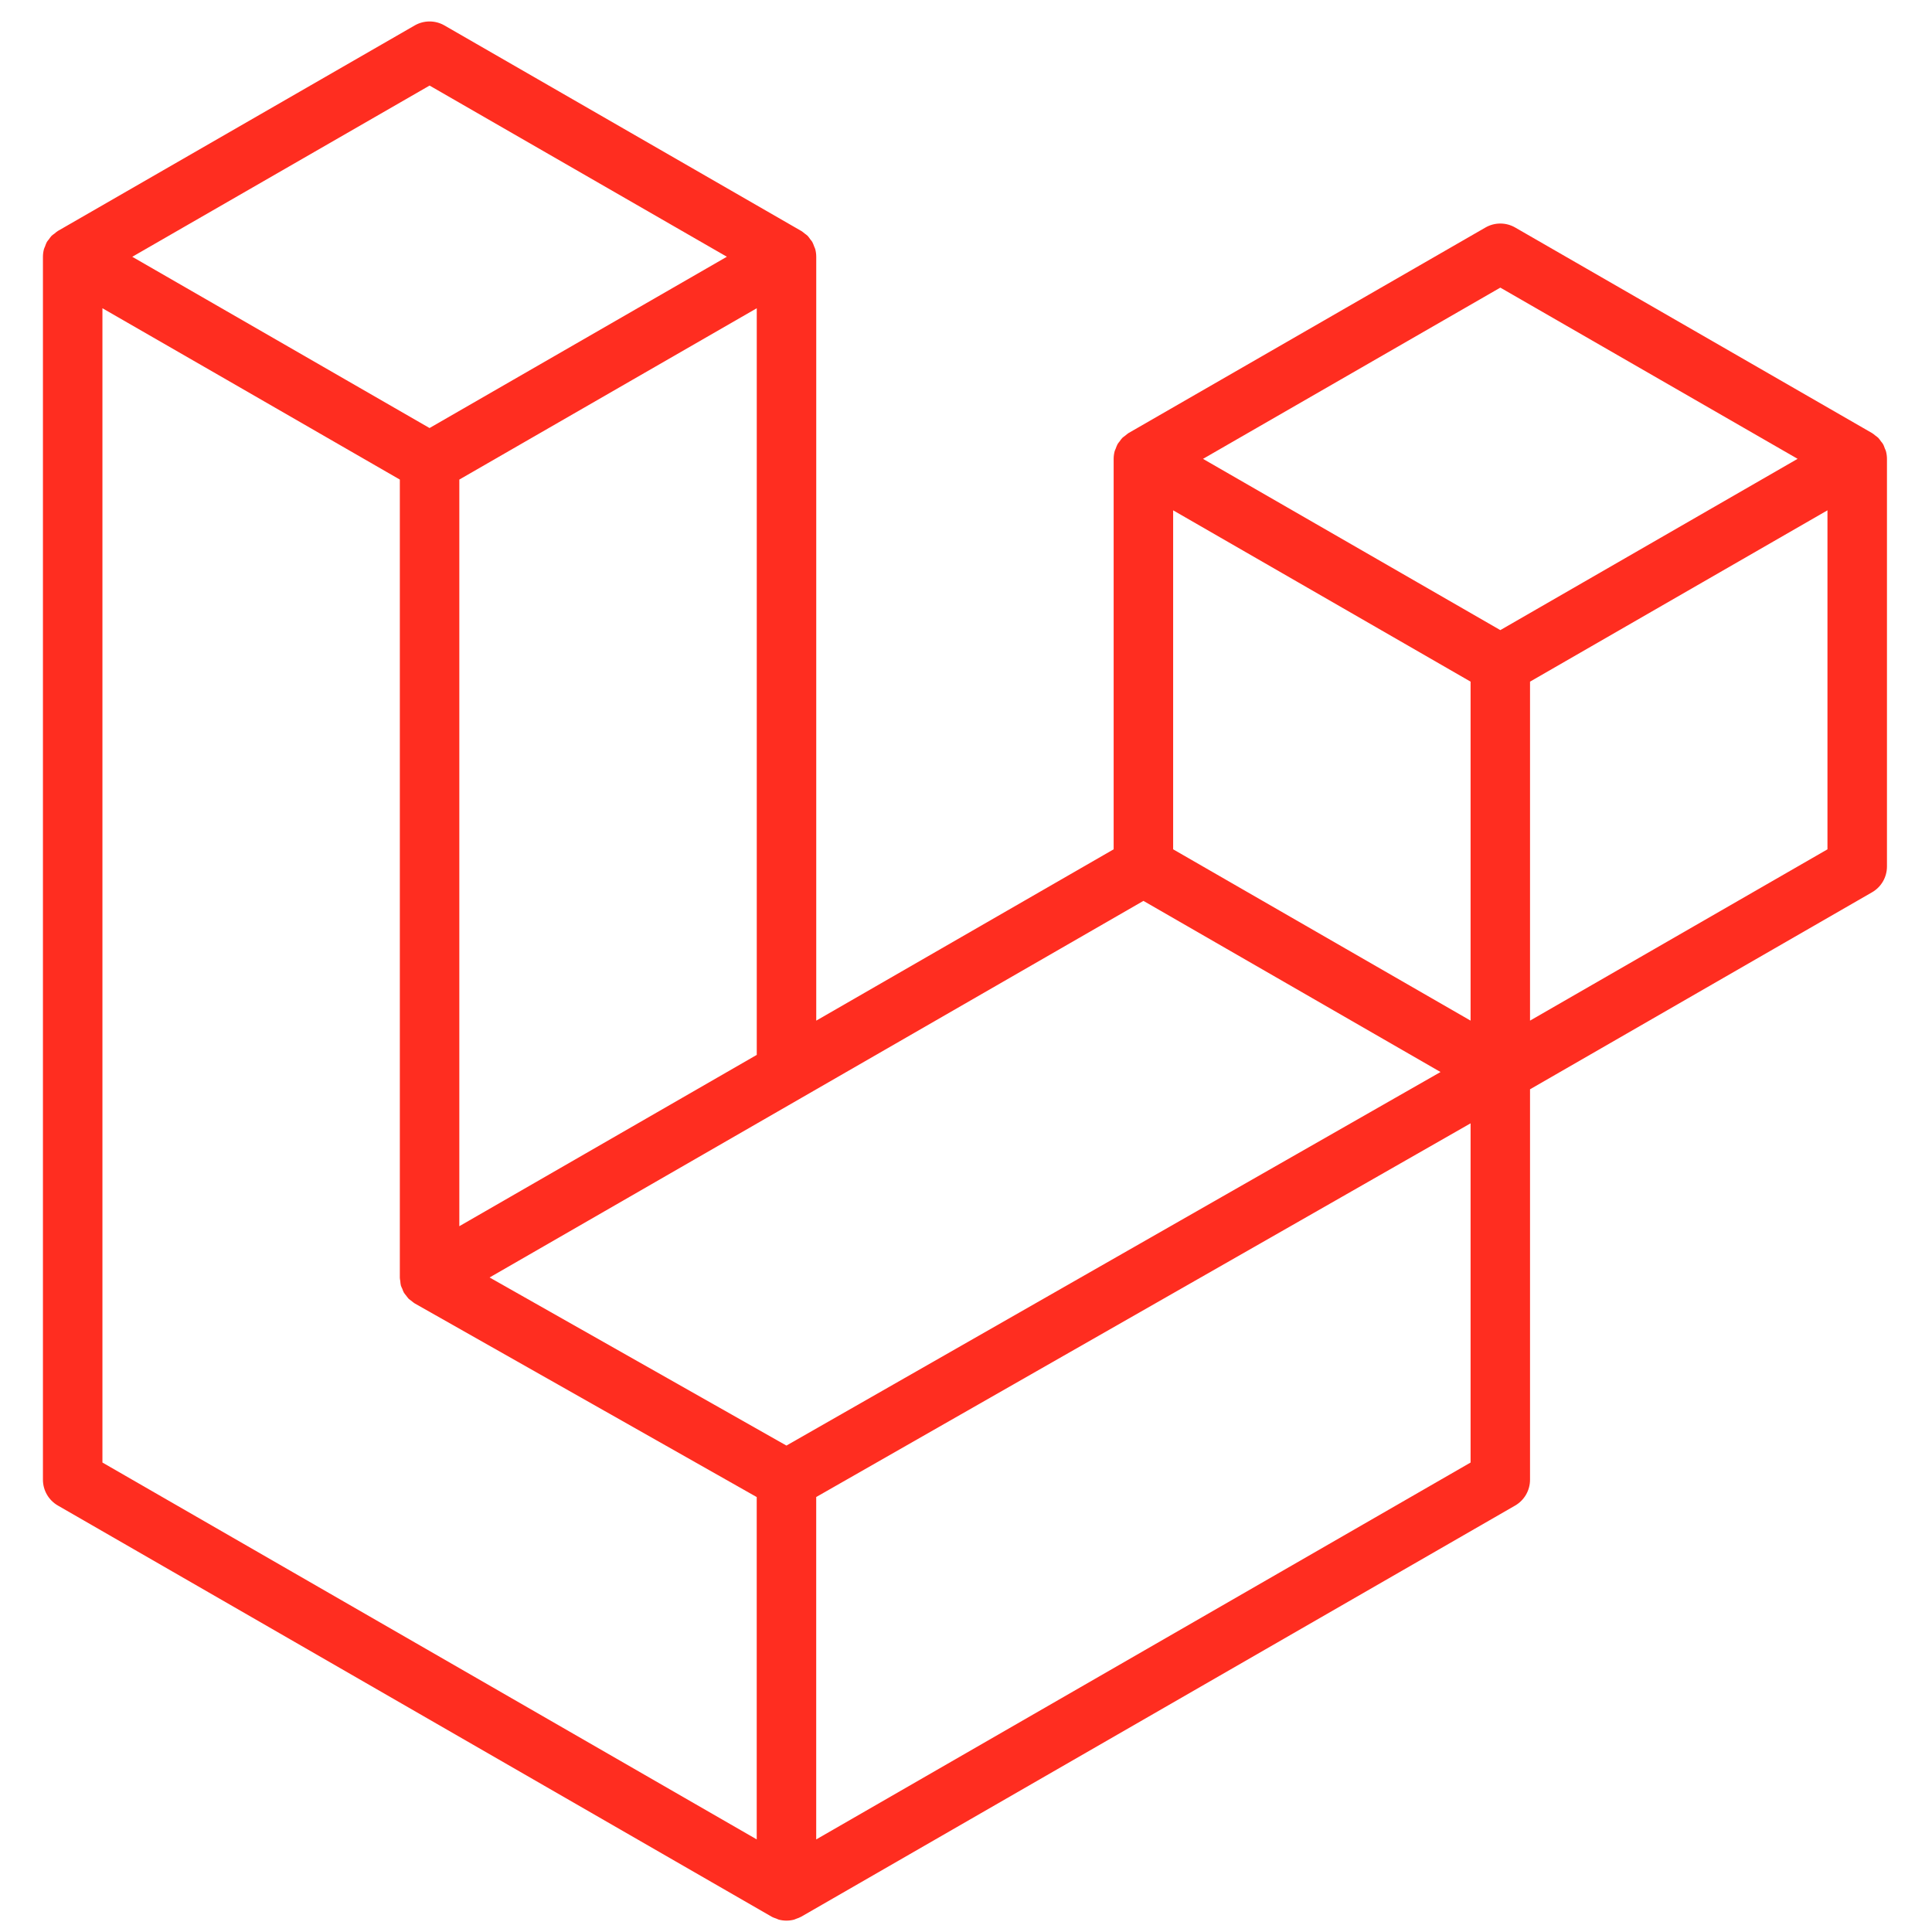
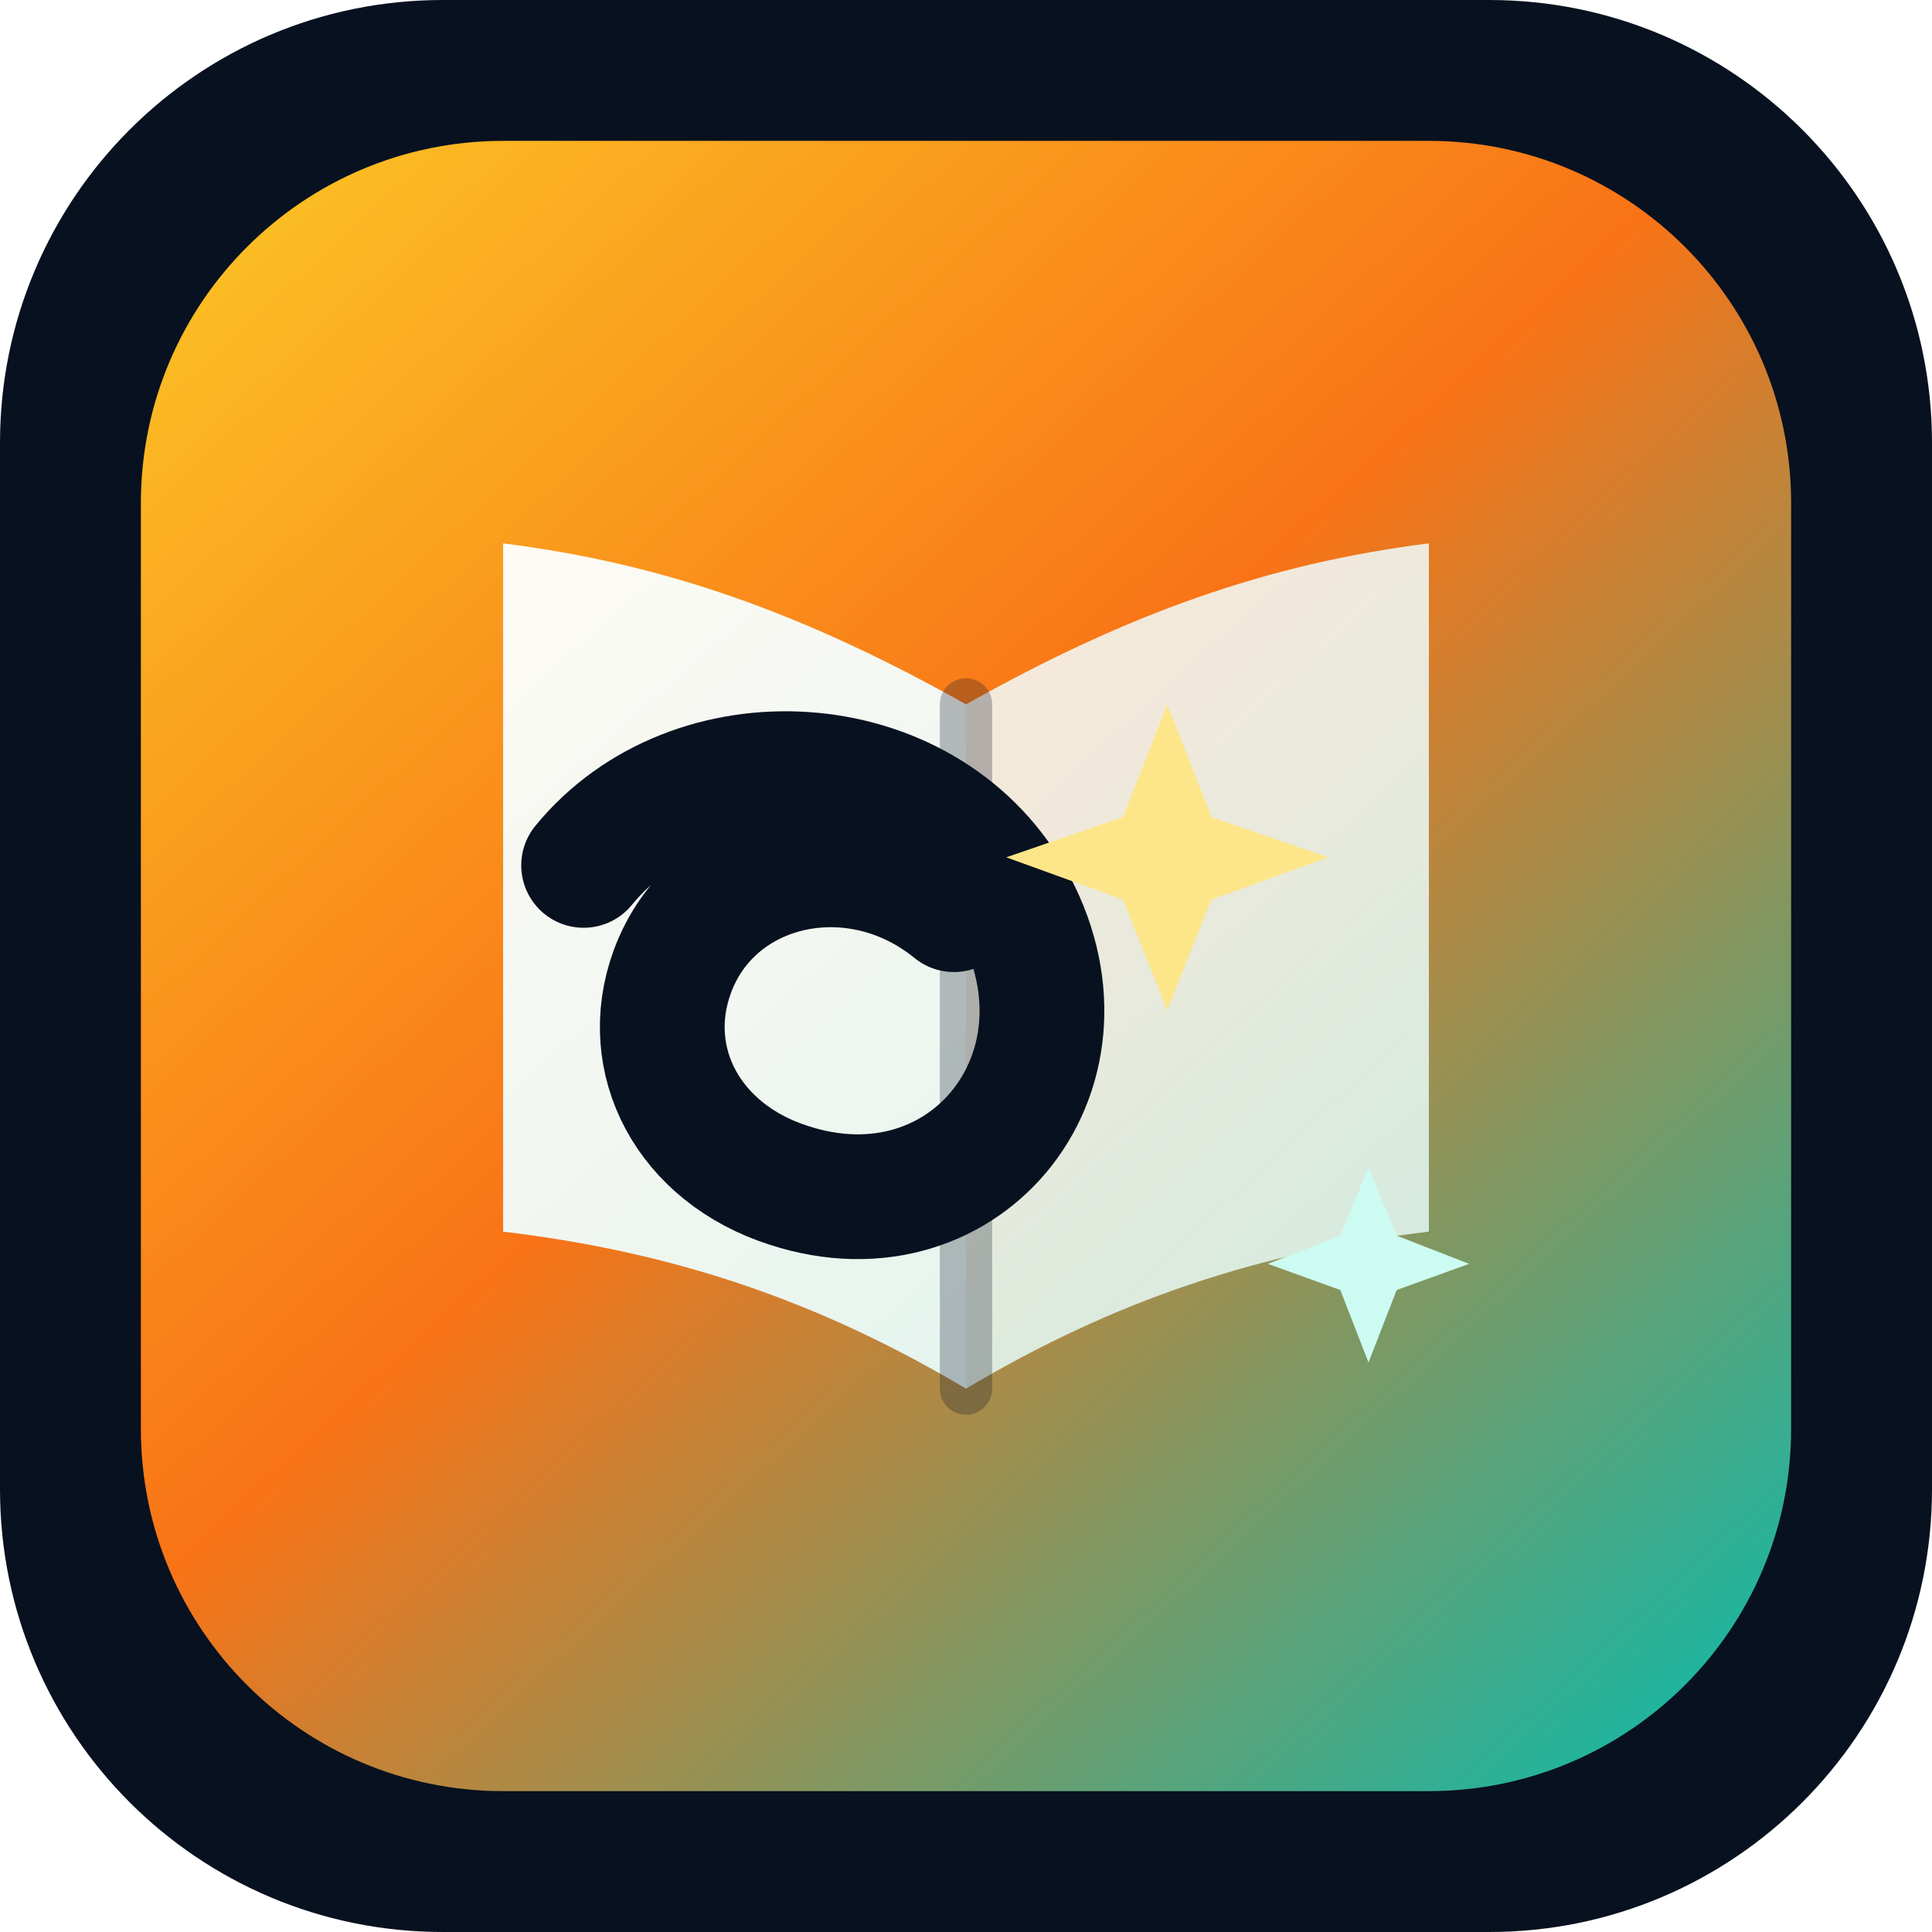
- <svg xmlns="http://www.w3.org/2000/svg" width="166" height="166" viewBox="0 0 166 166" fill="none">
-   <path fill-rule="evenodd" clip-rule="evenodd" d="M162.041 38.759C162.099 38.977 162.129 39.201 162.13 39.426V74.452C162.13 74.902 162.011 75.344 161.786 75.733C161.561 76.122 161.237 76.444 160.847 76.668L131.462 93.594V127.141C131.462 128.054 130.977 128.897 130.186 129.357L68.847 164.683C68.707 164.763 68.554 164.814 68.401 164.868C68.343 164.887 68.289 164.922 68.228 164.938C67.8 165.051 67.349 165.051 66.92 164.938C66.85 164.919 66.786 164.881 66.719 164.855C66.579 164.804 66.432 164.76 66.298 164.683L4.972 129.357C4.583 129.133 4.259 128.81 4.034 128.421C3.808 128.032 3.69 127.591 3.689 127.141L3.689 22.063C3.689 21.834 3.721 21.61 3.779 21.393C3.798 21.32 3.843 21.253 3.868 21.179C3.916 21.045 3.961 20.908 4.031 20.783C4.079 20.7 4.149 20.633 4.206 20.557C4.28 20.454 4.347 20.349 4.433 20.26C4.506 20.186 4.602 20.132 4.685 20.068C4.778 19.992 4.861 19.909 4.966 19.848L35.633 2.185C36.022 1.961 36.462 1.844 36.91 1.844C37.358 1.844 37.798 1.961 38.186 2.185L68.851 19.848H68.857C68.959 19.912 69.045 19.992 69.138 20.065C69.221 20.129 69.313 20.186 69.387 20.257C69.476 20.349 69.54 20.454 69.616 20.557C69.671 20.633 69.744 20.7 69.789 20.783C69.862 20.911 69.904 21.045 69.955 21.179C69.98 21.253 70.025 21.32 70.044 21.396C70.103 21.614 70.133 21.838 70.133 22.063V87.694L95.686 72.974V39.423C95.686 39.2 95.718 38.973 95.775 38.759C95.798 38.683 95.839 38.615 95.865 38.542C95.916 38.408 95.96 38.271 96.031 38.146C96.079 38.063 96.149 37.996 96.203 37.92C96.279 37.818 96.343 37.712 96.433 37.623C96.506 37.549 96.599 37.495 96.681 37.431C96.777 37.355 96.86 37.272 96.962 37.211L127.633 19.548C128.021 19.324 128.461 19.206 128.91 19.206C129.358 19.206 129.798 19.324 130.186 19.548L160.85 37.211C160.959 37.275 161.042 37.355 161.137 37.428C161.217 37.492 161.31 37.549 161.383 37.62C161.473 37.712 161.536 37.818 161.613 37.92C161.67 37.996 161.741 38.063 161.785 38.146C161.859 38.271 161.9 38.408 161.951 38.542C161.98 38.615 162.021 38.683 162.041 38.759ZM157.018 72.974V43.848L146.287 50.028L131.462 58.568V87.694L157.021 72.974H157.018ZM126.354 125.663V96.518L111.771 104.85L70.13 128.626V158.046L126.354 125.663ZM8.801 26.485V125.663L65.018 158.043V128.629L35.649 112L35.64 111.994L35.627 111.988C35.528 111.93 35.445 111.847 35.353 111.777C35.273 111.713 35.18 111.662 35.11 111.592L35.104 111.582C35.021 111.502 34.963 111.403 34.893 111.314C34.829 111.228 34.753 111.154 34.702 111.065L34.699 111.055C34.641 110.96 34.606 110.845 34.565 110.736C34.523 110.64 34.469 110.551 34.443 110.449C34.411 110.328 34.405 110.197 34.392 110.072C34.379 109.976 34.354 109.881 34.354 109.785V109.778V41.205L19.532 32.662L8.801 26.485ZM36.913 7.35L11.364 22.063L36.907 36.777L62.453 22.06L36.907 7.35H36.913ZM50.2 99.174L65.022 90.637V26.485L54.291 32.665L39.466 41.205V105.357L50.2 99.174ZM128.91 24.713L103.363 39.426L128.91 54.14L154.453 39.423L128.91 24.713ZM126.354 58.568L111.529 50.028L100.798 43.848V72.974L115.619 81.511L126.354 87.694V58.568ZM67.571 124.205L105.042 102.803L123.772 92.109L98.245 77.405L68.854 94.334L42.066 109.762L67.571 124.205Z" fill="#FF2D20" />
+ <svg xmlns="http://www.w3.org/2000/svg" viewBox="0 0 96 96">
+   <defs>
+     <linearGradient id="sl-favicon-bg" x1="12" y1="10" x2="84" y2="88" gradientUnits="userSpaceOnUse">
+       <stop offset="0" stop-color="#FBBF24" />
+       <stop offset="0.45" stop-color="#F97316" />
+       <stop offset="1" stop-color="#14B8A6" />
+     </linearGradient>
+     <linearGradient id="sl-favicon-page" x1="26" y1="22" x2="70" y2="72" gradientUnits="userSpaceOnUse">
+       <stop offset="0" stop-color="#FFFFFF" />
+       <stop offset="1" stop-color="#DFF7F3" />
+     </linearGradient>
+   </defs>
+   <rect width="96" height="96" rx="22" fill="#08111F" />
+   <rect x="7" y="7" width="82" height="82" rx="18" fill="url(#sl-favicon-bg)" />
+   <path d="M25 27c8 1 15 3.5 23 8v34c-7.4-4.4-14.6-6.8-23-7.8V27Z" fill="url(#sl-favicon-page)" opacity="0.96" />
+   <path d="M48 35c8-4.5 15-7 23-8v34.2c-8.4 1-15.6 3.4-23 7.8V35Z" fill="url(#sl-favicon-page)" opacity="0.86" />
+   <path d="M48 35v34" fill="none" stroke="#0F172A" stroke-width="2.6" stroke-linecap="round" opacity="0.28" />
+   <path d="M29 43c5.4-6.6 16.8-6 21.2 1.6 4.8 8.4-2.1 17.2-11 14.3-5-1.6-7.4-6.2-5.8-10.6 2-5.5 9.1-7.1 14-3.1" fill="none" stroke="#08111F" stroke-width="6.2" stroke-linecap="round" stroke-linejoin="round" />
+   <path d="M58 35l2.2 5.6 5.8 2-5.8 2.1-2.2 5.5-2.2-5.5-5.8-2.1 5.8-2 2.2-5.6Z" fill="#FDE68A" />
+   <path d="M68 58l1.4 3.4 3.6 1.4-3.6 1.3-1.4 3.6-1.4-3.6-3.6-1.3 3.6-1.4 1.4-3.4Z" fill="#CCFBF1" />
</svg>
